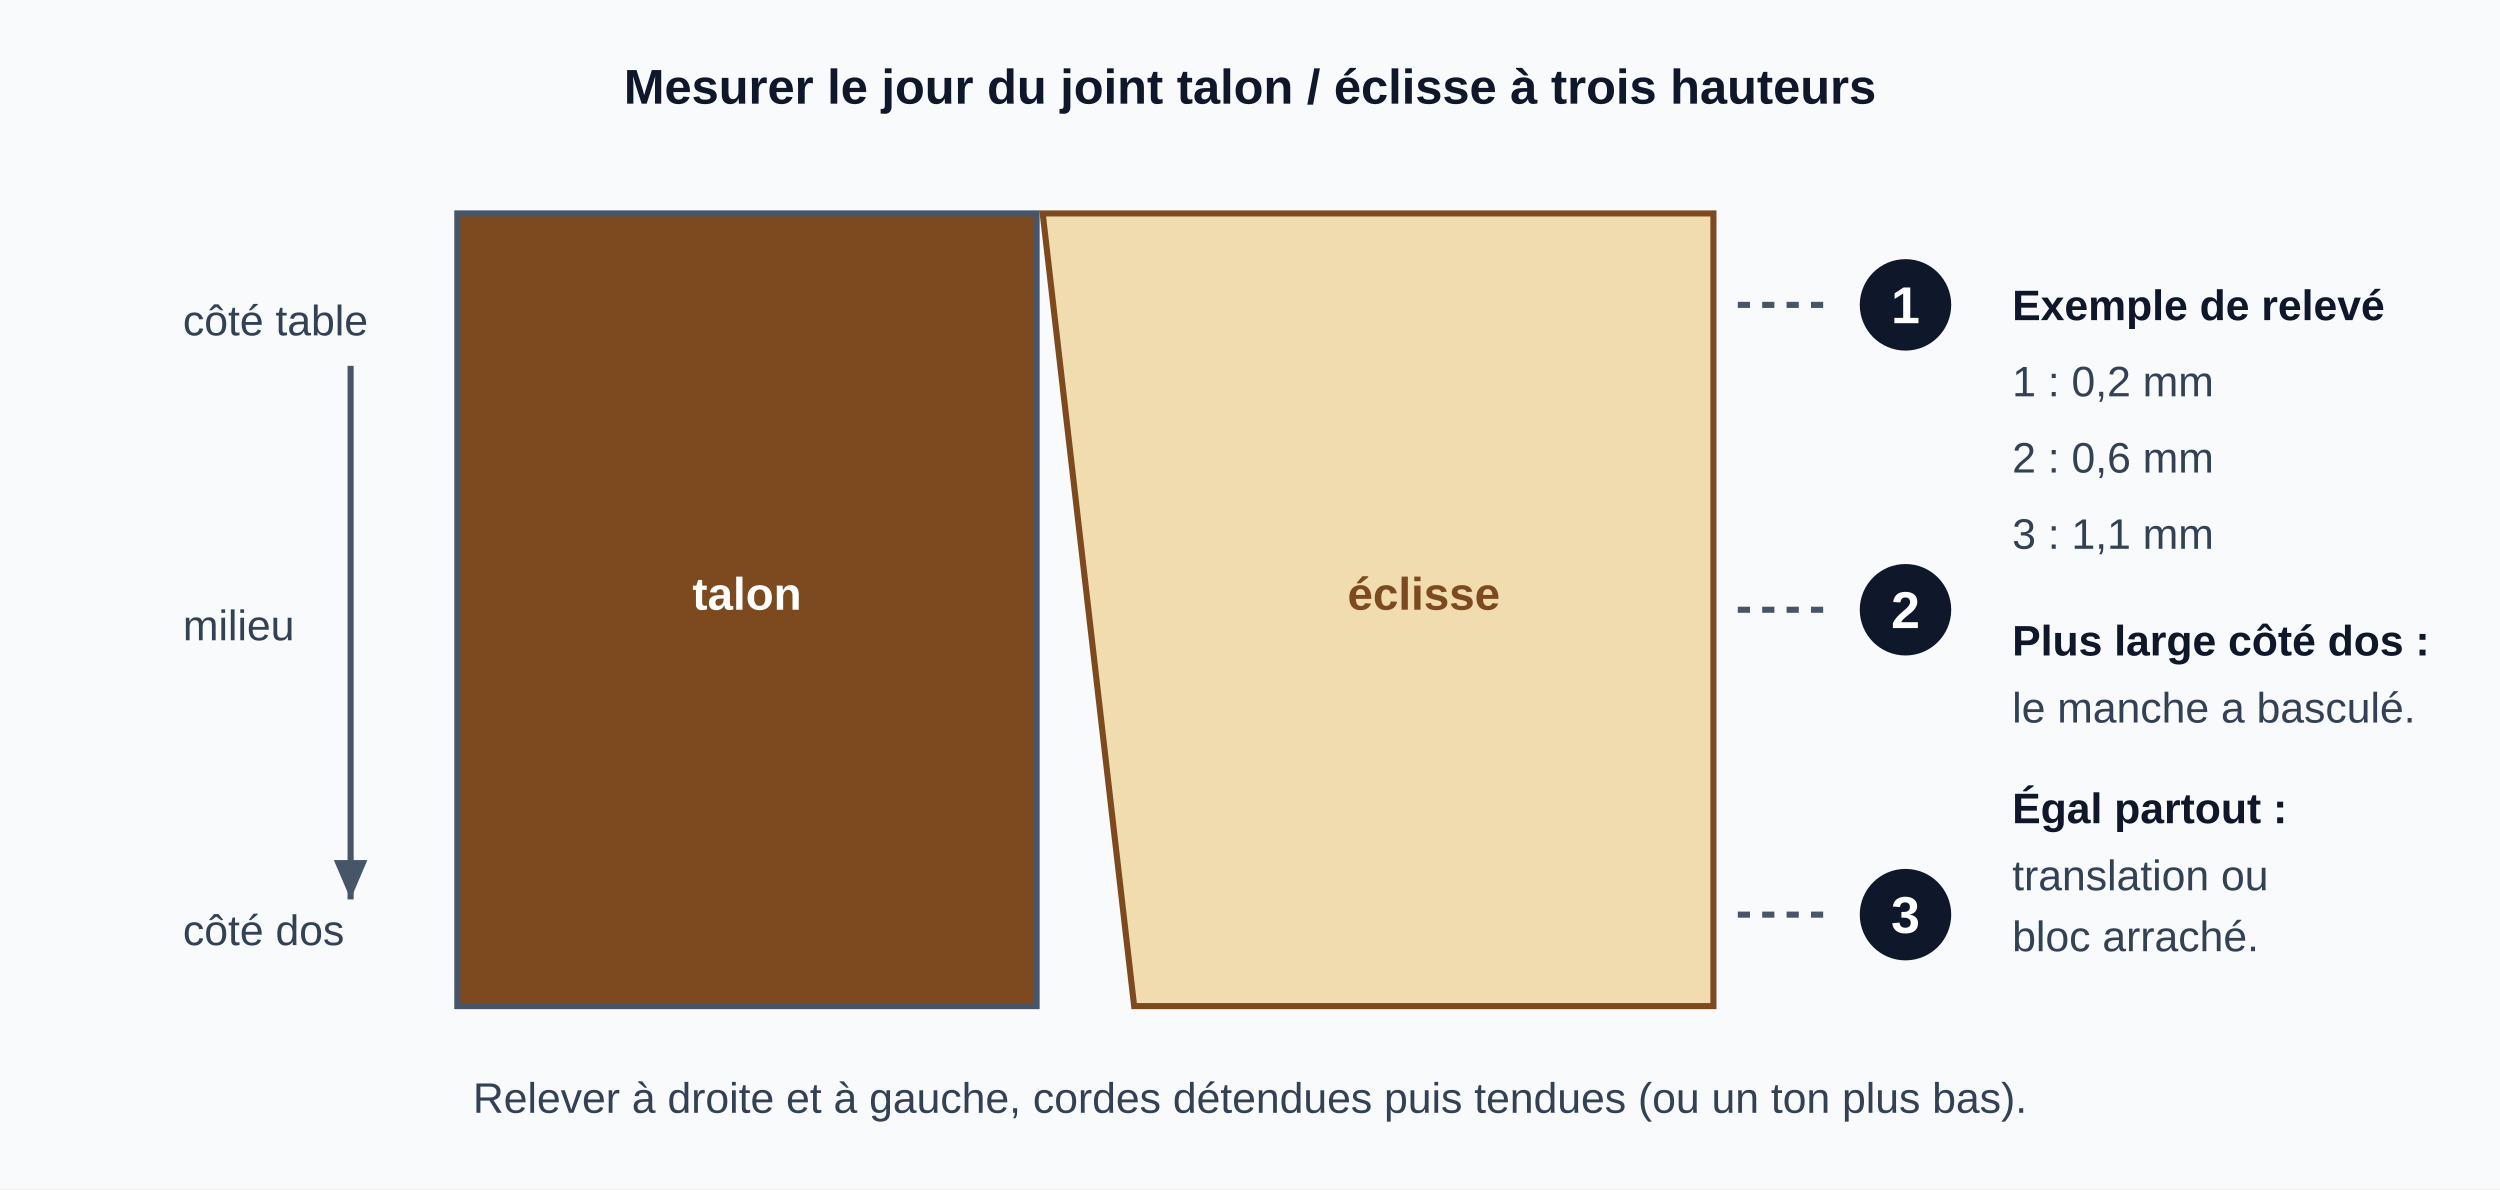
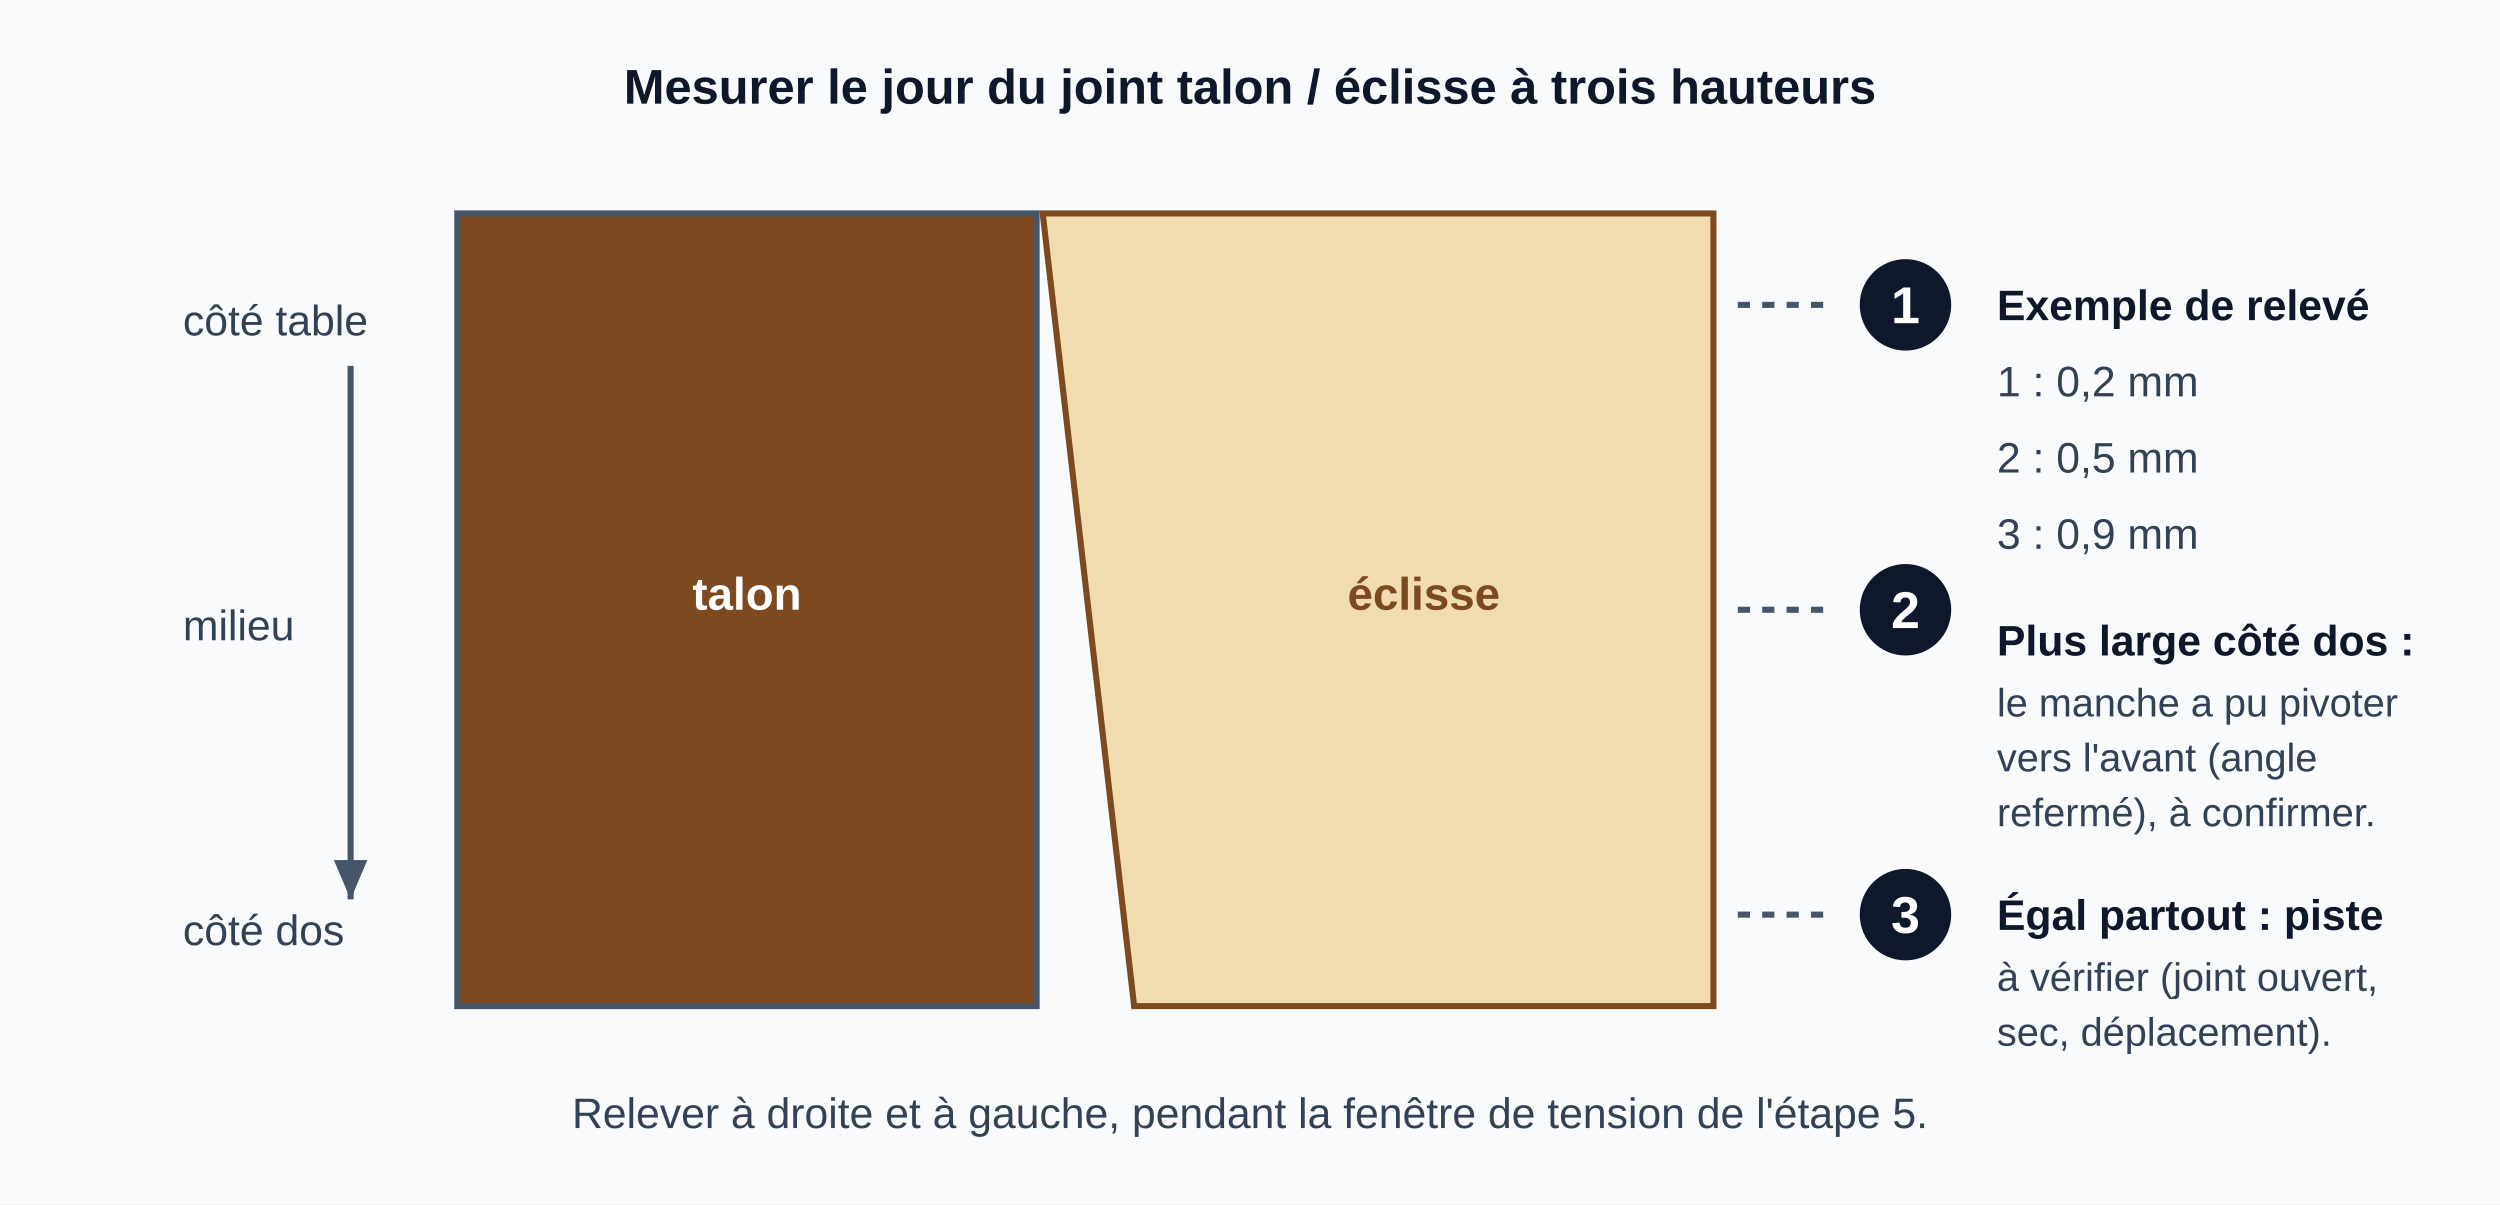
- <svg xmlns="http://www.w3.org/2000/svg" viewBox="0 0 820 390" role="img" aria-labelledby="t d" font-family="Arial, Helvetica, sans-serif">
-   <rect width="820" height="390" fill="#f8fafc" />
+ <svg xmlns="http://www.w3.org/2000/svg" viewBox="0 0 820 395" role="img" aria-labelledby="t d" font-family="Arial, Helvetica, sans-serif">
+   <rect width="820" height="395" fill="#f8fafc" />
  <text x="410" y="34" font-size="16" fill="#0f172a" font-weight="bold" text-anchor="middle">Mesurer le jour du joint talon / éclisse à trois hauteurs</text>
  <rect x="150" y="70" width="190" height="260" fill="#7c4a1e" stroke="#475569" stroke-width="2" />
  <polygon points="342,70 562,70 562,330 372,330" fill="#f1dcb0" stroke="#7c4a1e" stroke-width="2" />
  <text x="245" y="200" font-size="15" fill="#fff" font-weight="bold" text-anchor="middle">talon</text>
  <text x="467" y="200" font-size="15" fill="#7c4a1e" font-weight="bold" text-anchor="middle">éclisse</text>
  <line x1="570" y1="100" x2="602" y2="100" stroke="#475569" stroke-width="2" stroke-dasharray="4 4" />
  <circle cx="625" cy="100" r="15" fill="#0f172a" />
  <text x="625" y="106" font-size="17" font-weight="bold" fill="#fff" text-anchor="middle">1</text>
  <line x1="570" y1="200" x2="602" y2="200" stroke="#475569" stroke-width="2" stroke-dasharray="4 4" />
  <circle cx="625" cy="200" r="15" fill="#0f172a" />
  <text x="625" y="206" font-size="17" font-weight="bold" fill="#fff" text-anchor="middle">2</text>
  <line x1="570" y1="300" x2="602" y2="300" stroke="#475569" stroke-width="2" stroke-dasharray="4 4" />
  <circle cx="625" cy="300" r="15" fill="#0f172a" />
  <text x="625" y="306" font-size="17" font-weight="bold" fill="#fff" text-anchor="middle">3</text>
  <text x="60" y="110" font-size="14" fill="#334155" text-anchor="start">côté table</text>
  <text x="60" y="210" font-size="14" fill="#334155" text-anchor="start">milieu</text>
  <text x="60" y="310" font-size="14" fill="#334155" text-anchor="start">côté dos</text>
  <path d="M115 120 L115 295" stroke="#475569" stroke-width="2" fill="none" />
  <polygon points="115,295 109.5,282.1 120.5,282.1" fill="#475569" />
-   <text x="660" y="105" font-size="14" fill="#0f172a" font-weight="bold" text-anchor="start">Exemple de relevé</text>
-   <text x="660" y="130" font-size="14" fill="#334155" text-anchor="start">1 : 0,2 mm</text>
-   <text x="660" y="155" font-size="14" fill="#334155" text-anchor="start">2 : 0,6 mm</text>
-   <text x="660" y="180" font-size="14" fill="#334155" text-anchor="start">3 : 1,1 mm</text>
-   <text x="660" y="215" font-size="14" fill="#0f172a" font-weight="bold" text-anchor="start">Plus large côté dos :</text>
-   <text x="660" y="237" font-size="14" fill="#334155" text-anchor="start">le manche a basculé.</text>
-   <text x="660" y="270" font-size="14" fill="#0f172a" font-weight="bold" text-anchor="start">Égal partout :</text>
-   <text x="660" y="292" font-size="14" fill="#334155" text-anchor="start">translation ou</text>
-   <text x="660" y="312" font-size="14" fill="#334155" text-anchor="start">bloc arraché.</text>
-   <text x="410" y="365" font-size="14" fill="#334155" text-anchor="middle">Relever à droite et à gauche, cordes détendues puis tendues (ou un ton plus bas).</text>
+   <text x="655" y="105" font-size="14" fill="#0f172a" font-weight="bold" text-anchor="start">Exemple de relevé</text>
+   <text x="655" y="130" font-size="14" fill="#334155" text-anchor="start">1 : 0,2 mm</text>
+   <text x="655" y="155" font-size="14" fill="#334155" text-anchor="start">2 : 0,5 mm</text>
+   <text x="655" y="180" font-size="14" fill="#334155" text-anchor="start">3 : 0,9 mm</text>
+   <text x="655" y="215" font-size="14" fill="#0f172a" font-weight="bold" text-anchor="start">Plus large côté dos :</text>
+   <text x="655" y="235" font-size="13" fill="#334155" text-anchor="start">le manche a pu pivoter</text>
+   <text x="655" y="253" font-size="13" fill="#334155" text-anchor="start">vers l'avant (angle</text>
+   <text x="655" y="271" font-size="13" fill="#334155" text-anchor="start">refermé), à confirmer.</text>
+   <text x="655" y="305" font-size="14" fill="#0f172a" font-weight="bold" text-anchor="start">Égal partout : piste</text>
+   <text x="655" y="325" font-size="13" fill="#334155" text-anchor="start">à vérifier (joint ouvert,</text>
+   <text x="655" y="343" font-size="13" fill="#334155" text-anchor="start">sec, déplacement).</text>
+   <text x="410" y="370" font-size="14" fill="#334155" text-anchor="middle">Relever à droite et à gauche, pendant la fenêtre de tension de l'étape 5.</text>
</svg>
